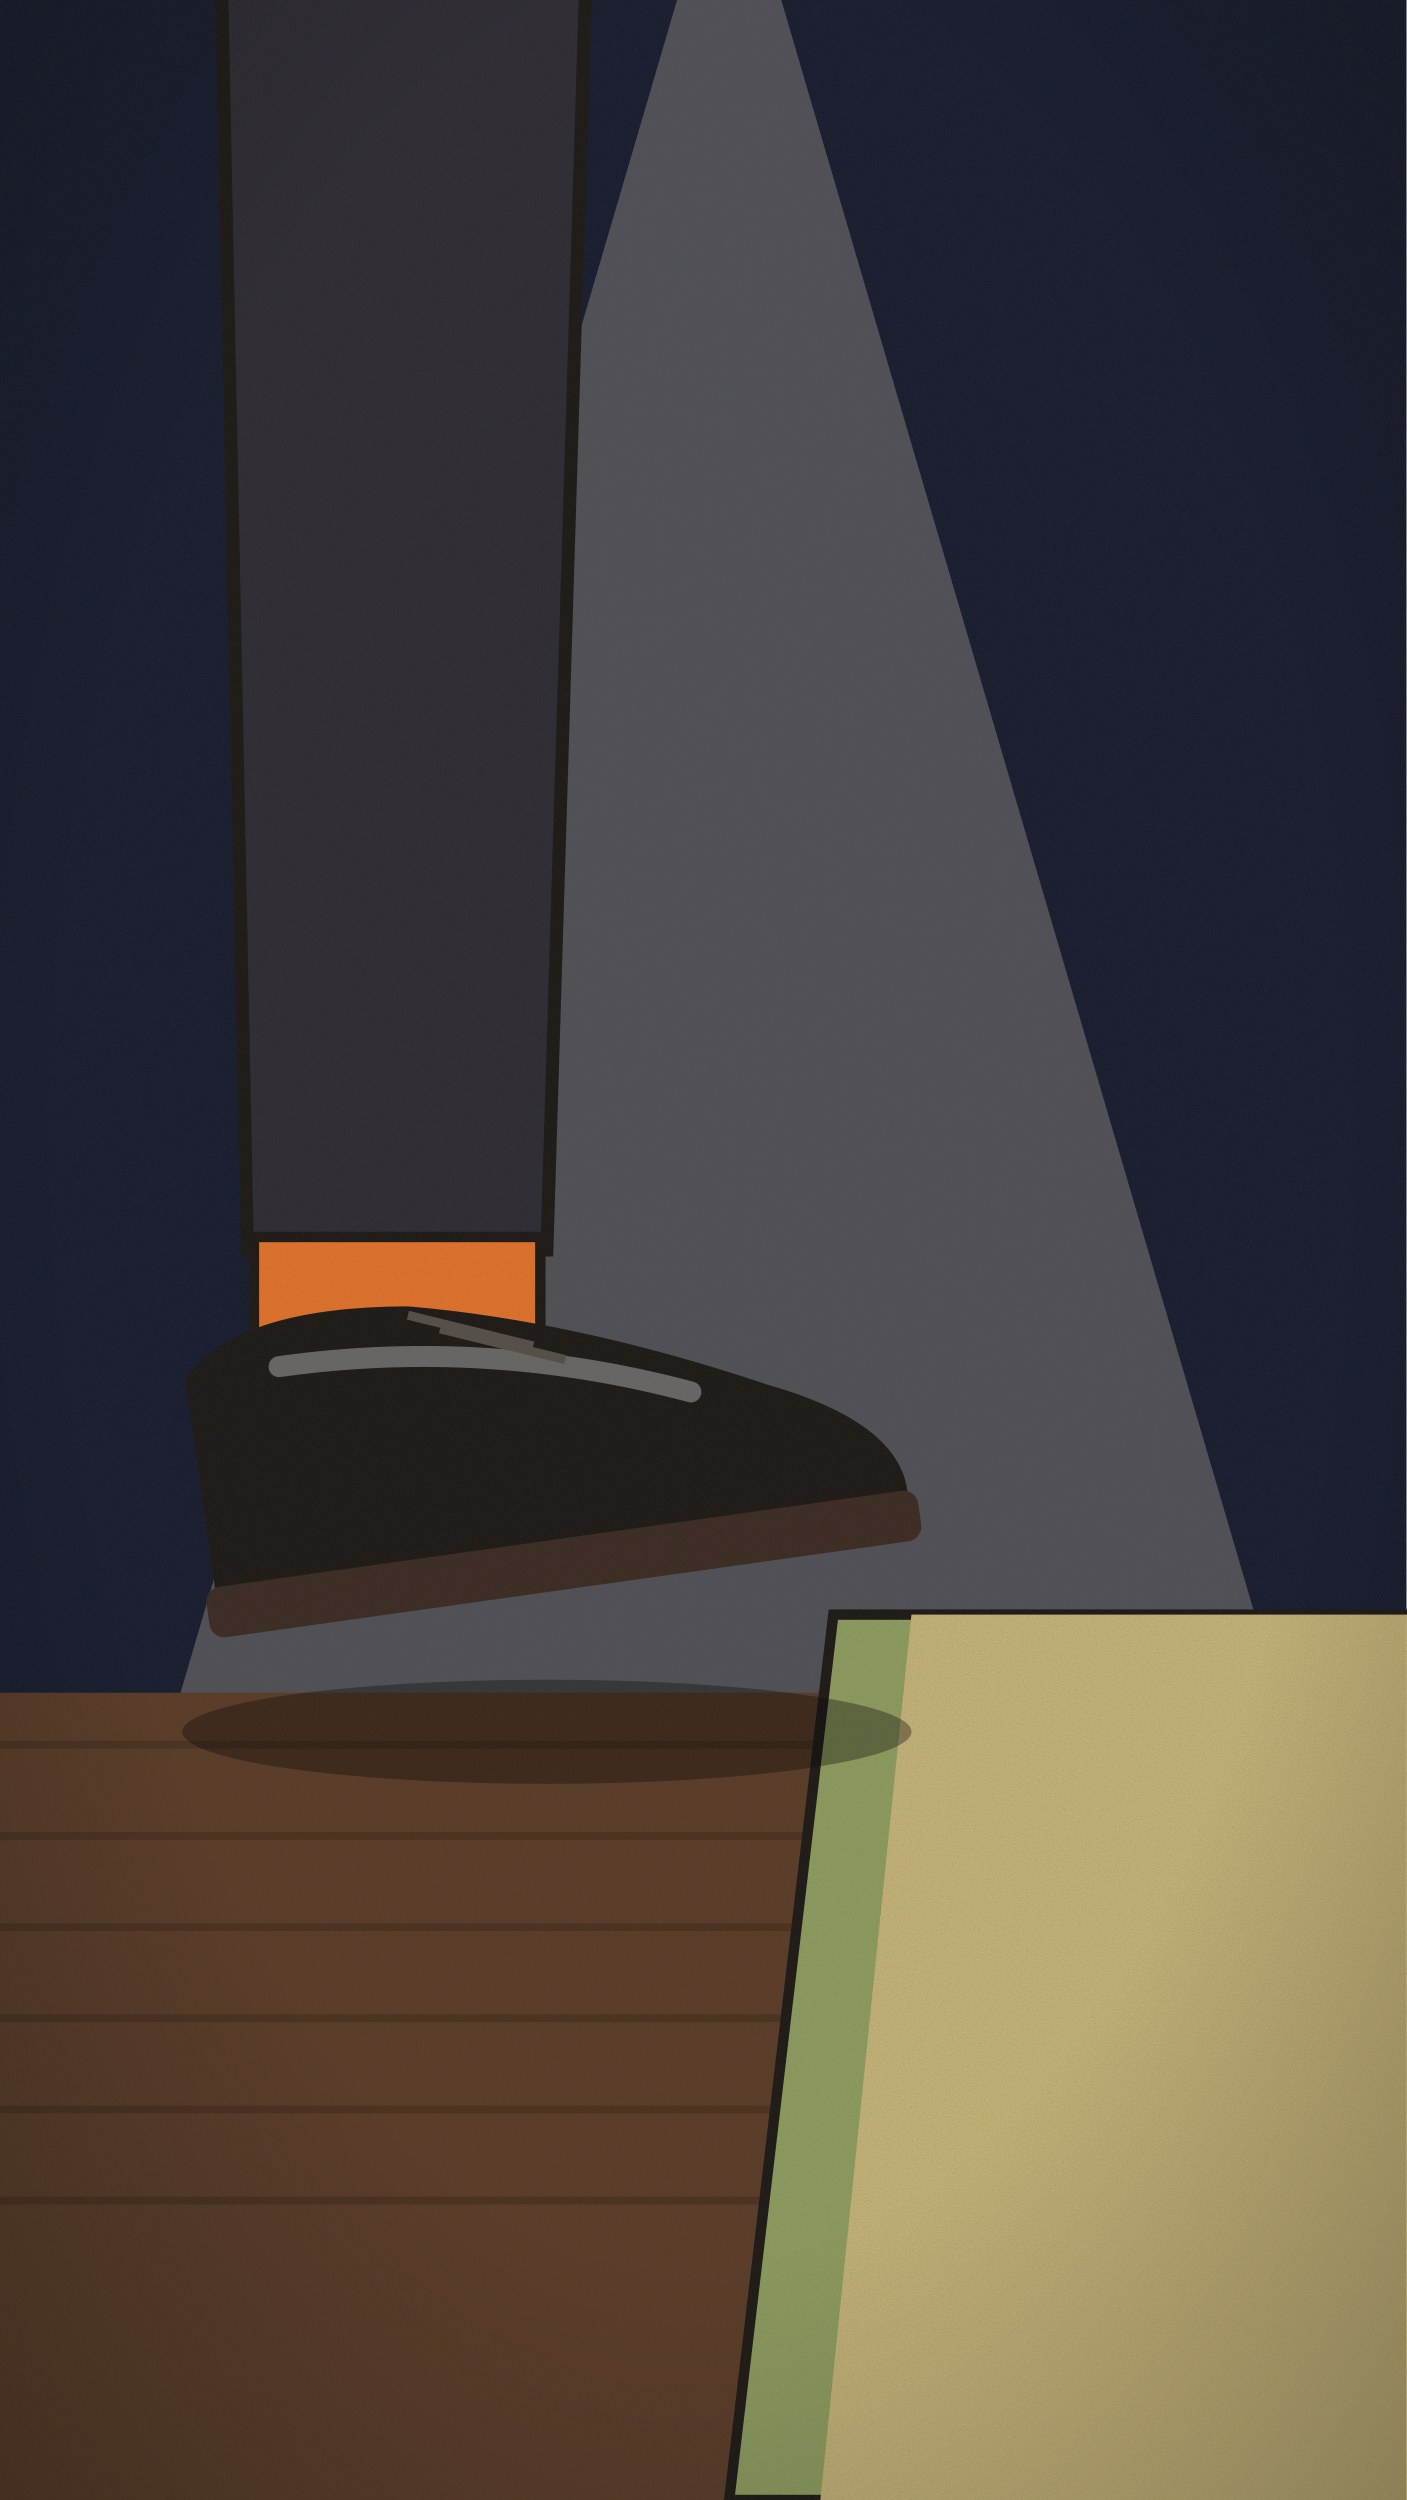
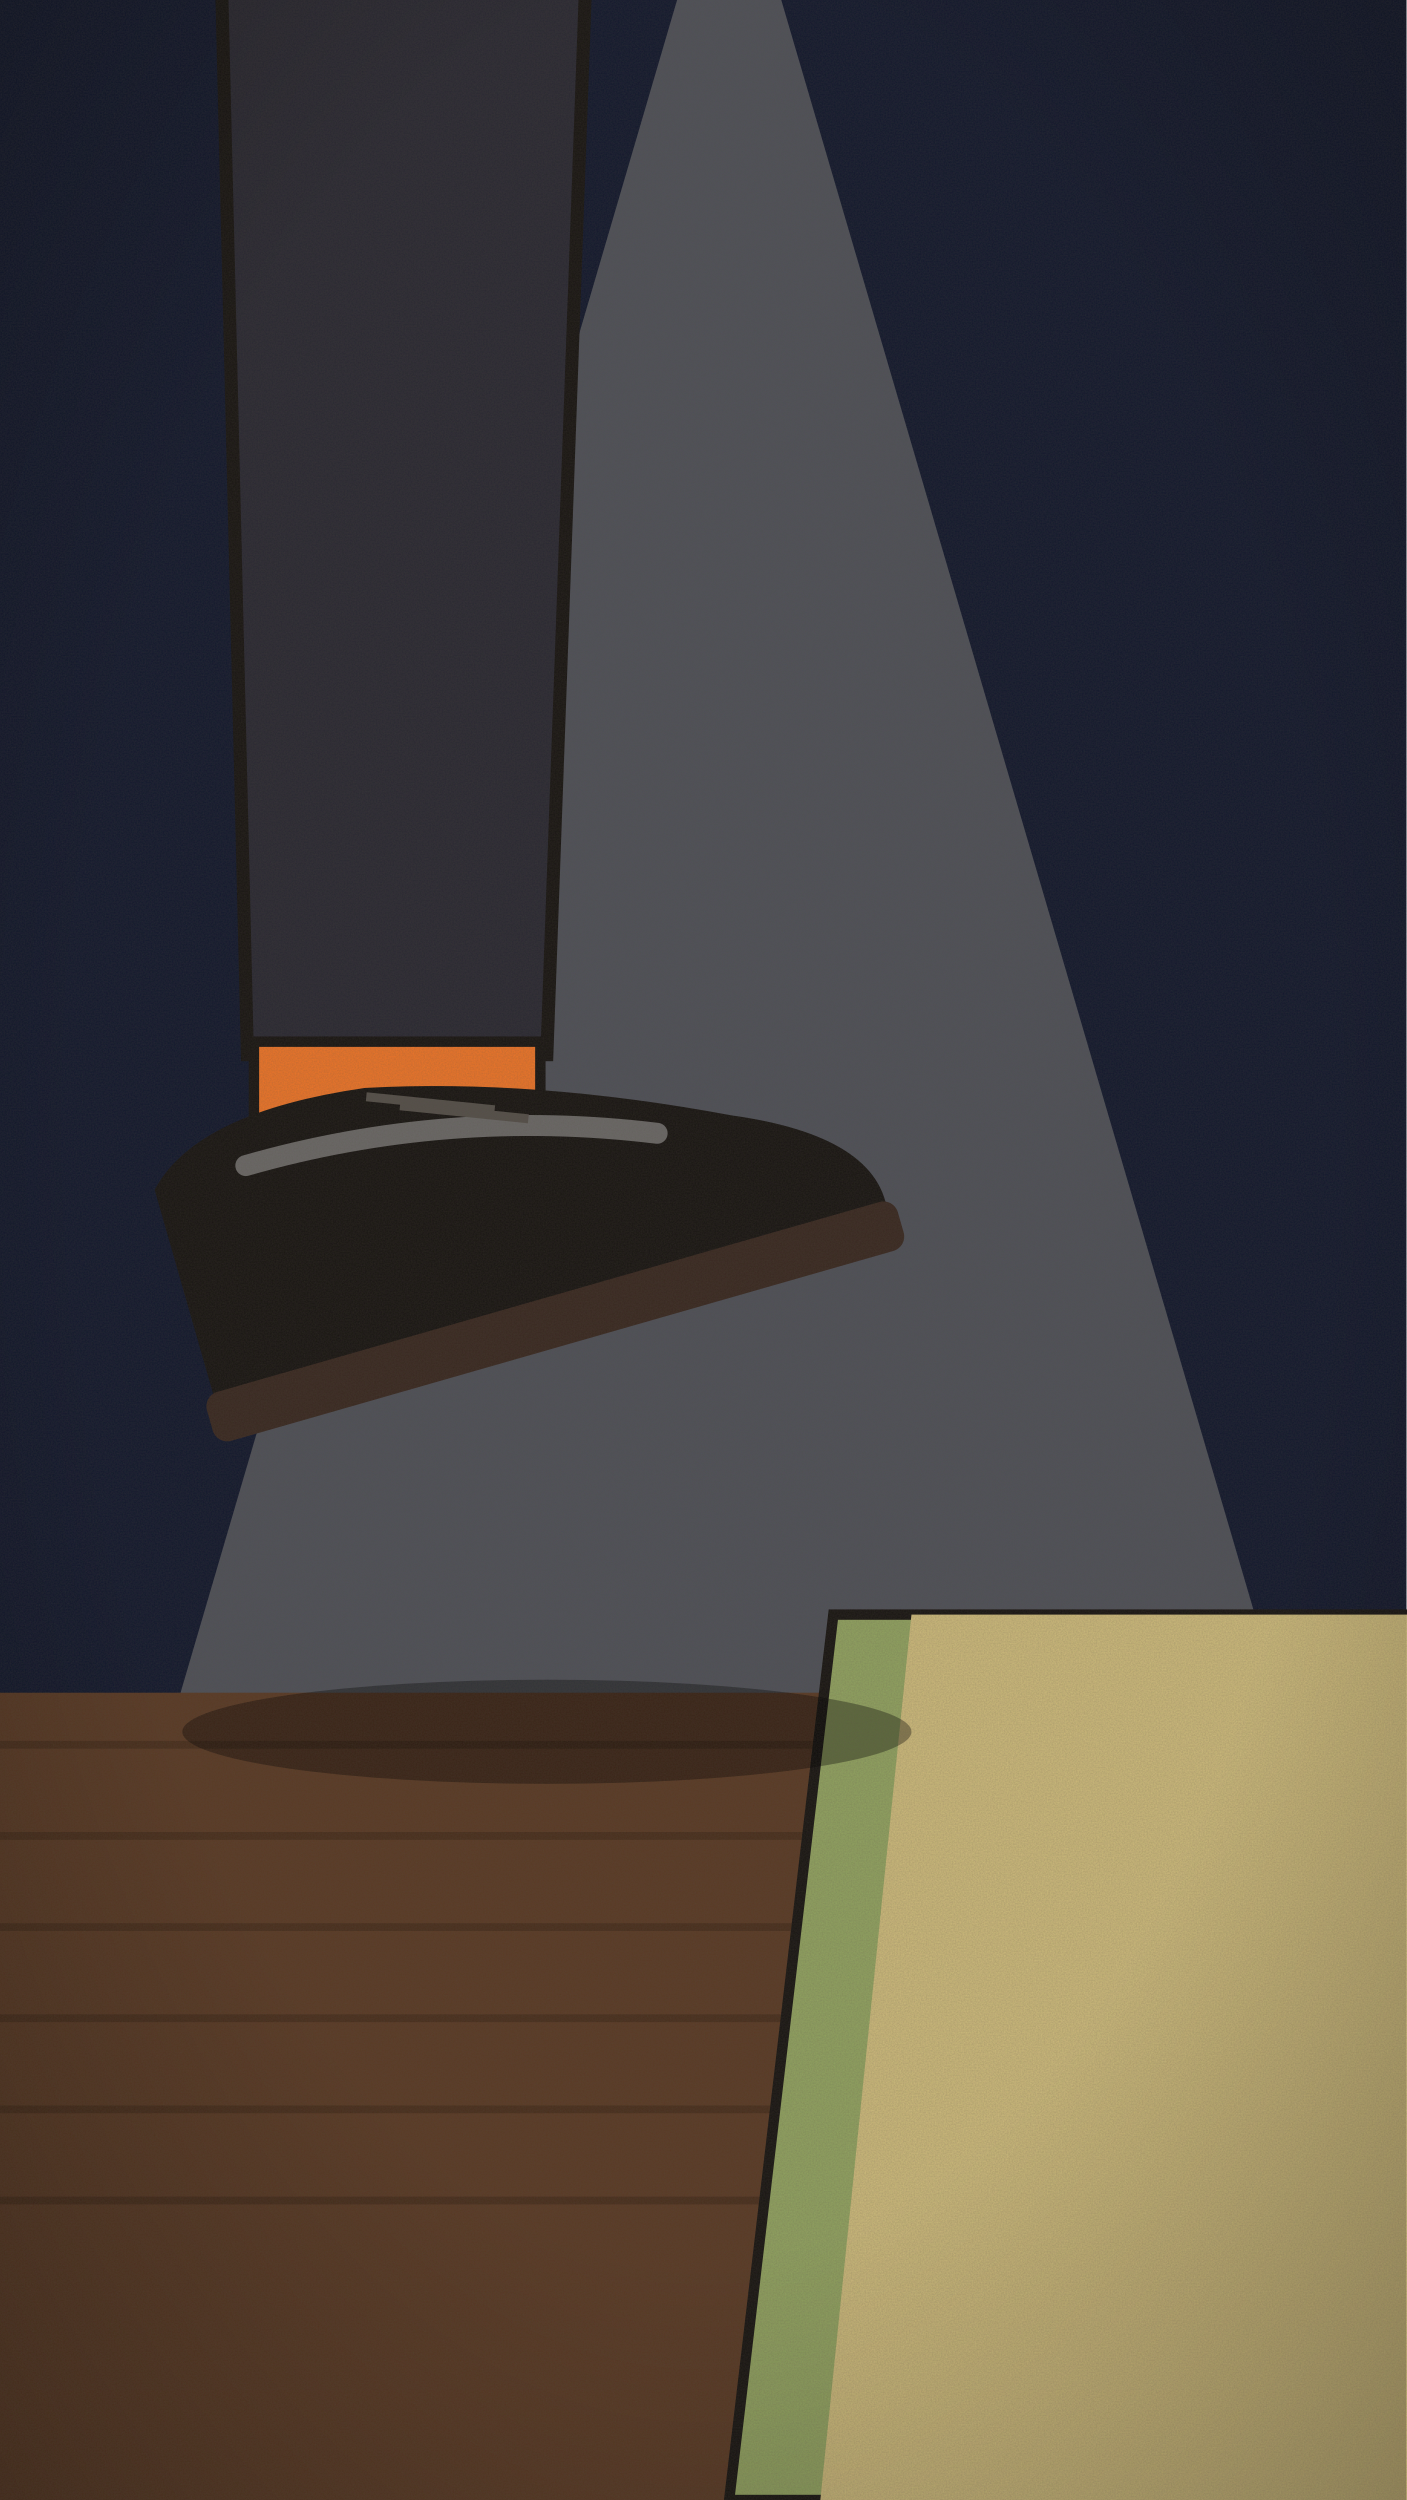
<svg xmlns="http://www.w3.org/2000/svg" viewBox="0 0 1080 1920" width="1080" height="1920">
  <defs>
    <filter id="grain" x="0" y="0" width="100%" height="100%">
      <feTurbulence type="fractalNoise" baseFrequency="0.85" numOctaves="2" seed="7" result="n" />
      <feColorMatrix type="matrix" values="0 0 0 0 0.1  0 0 0 0 0.08  0 0 0 0 0.06  0 0 0 0.22 0" />
    </filter>
    <radialGradient id="vignette" cx="50%" cy="45%" r="75%">
      <stop offset="60%" stop-color="#000" stop-opacity="0" />
      <stop offset="100%" stop-color="#000" stop-opacity="0.28" />
    </radialGradient>
    <radialGradient id="spot" cx="50%" cy="0%" r="100%">
      <stop offset="0%" stop-color="#fff6d8" stop-opacity="0.85" />
      <stop offset="100%" stop-color="#fff6d8" stop-opacity="0" />
    </radialGradient>
    <radialGradient id="glow" cx="50%" cy="50%" r="50%">
      <stop offset="0%" stop-color="#fff3c4" stop-opacity="1" />
      <stop offset="100%" stop-color="#fff3c4" stop-opacity="0" />
    </radialGradient>
  </defs>
  <rect width="1080" height="1920" fill="#141a2e" />
  <rect x="0" y="0" width="1080" height="1920" fill="#141a2e" />
  <polygon points="520,0 600,0 1040,1500 80,1500" fill="#fff6d8" opacity="0.25" />
  <rect x="0" y="1300" width="1080" height="1920" fill="#5a3b26" />
  <line x1="0" y1="1340" x2="1080" y2="1340" stroke="#4a301e" stroke-width="6" stroke-linecap="round" />
  <line x1="0" y1="1410" x2="1080" y2="1410" stroke="#4a301e" stroke-width="6" stroke-linecap="round" />
  <line x1="0" y1="1480" x2="1080" y2="1480" stroke="#4a301e" stroke-width="6" stroke-linecap="round" />
  <line x1="0" y1="1550" x2="1080" y2="1550" stroke="#4a301e" stroke-width="6" stroke-linecap="round" />
  <line x1="0" y1="1620" x2="1080" y2="1620" stroke="#4a301e" stroke-width="6" stroke-linecap="round" />
  <line x1="0" y1="1690" x2="1080" y2="1690" stroke="#4a301e" stroke-width="6" stroke-linecap="round" />
  <polygon points="640,1240 1100,1240 1100,1920 560,1920" fill="#8fa060" stroke="#1a1714" stroke-width="8" />
  <polygon points="700,1240 1100,1240 1100,1920 630,1920" fill="#c9b77a" />
  <ellipse cx="420" cy="1330" rx="280" ry="40" fill="#000" opacity="0.35" />
-   <path d="M 170 -20 L 450 -20 L 420 960 L 190 960 Z" fill="#2b2a33" stroke="#1a1714" stroke-width="10" />
-   <rect x="195" y="950" width="220" height="110" fill="#e8742a" stroke="#1a1714" stroke-width="8" />
-   <g transform="translate(170 1230) rotate(-8) scale(1 1)" opacity="1">
+   <path d="M 170 -20 L 450 -20 L 420 810 L 190 810 Z" fill="#2b2a33" stroke="#1a1714" stroke-width="10" />
+   <rect x="195" y="800" width="220" height="110" fill="#e8742a" stroke="#1a1714" stroke-width="8" />
+   <g transform="translate(170 1080) rotate(-16) scale(1 1)" opacity="1">
    <path d="M 0 0 L 0 -172.5 Q 46 -218.5 172.5 -201.25 Q 299 -172.5 437 -103.5 Q 540.5 -57.5 529 0 Z" fill="#1a1714" stroke="#1a1714" stroke-width="6.9" />
    <rect x="-11.5" y="-11.5" width="552" height="39.1" fill="#3a2a22" rx="11.5" />
    <path d="M 69 -172.5 Q 230 -172.5 379.5 -109.25" stroke="#ffffff" stroke-width="16.1" fill="none" opacity="0.35" stroke-linecap="round" />
    <path d="M 172.5 -197.8 L 264.5 -161 M 195.5 -184 L 287.5 -147.2" stroke="#55504a" stroke-width="6.9" />
  </g>
  <rect width="1080" height="1920" fill="url(#vignette)" />
  <rect width="1080" height="1920" filter="url(#grain)" />
</svg>
